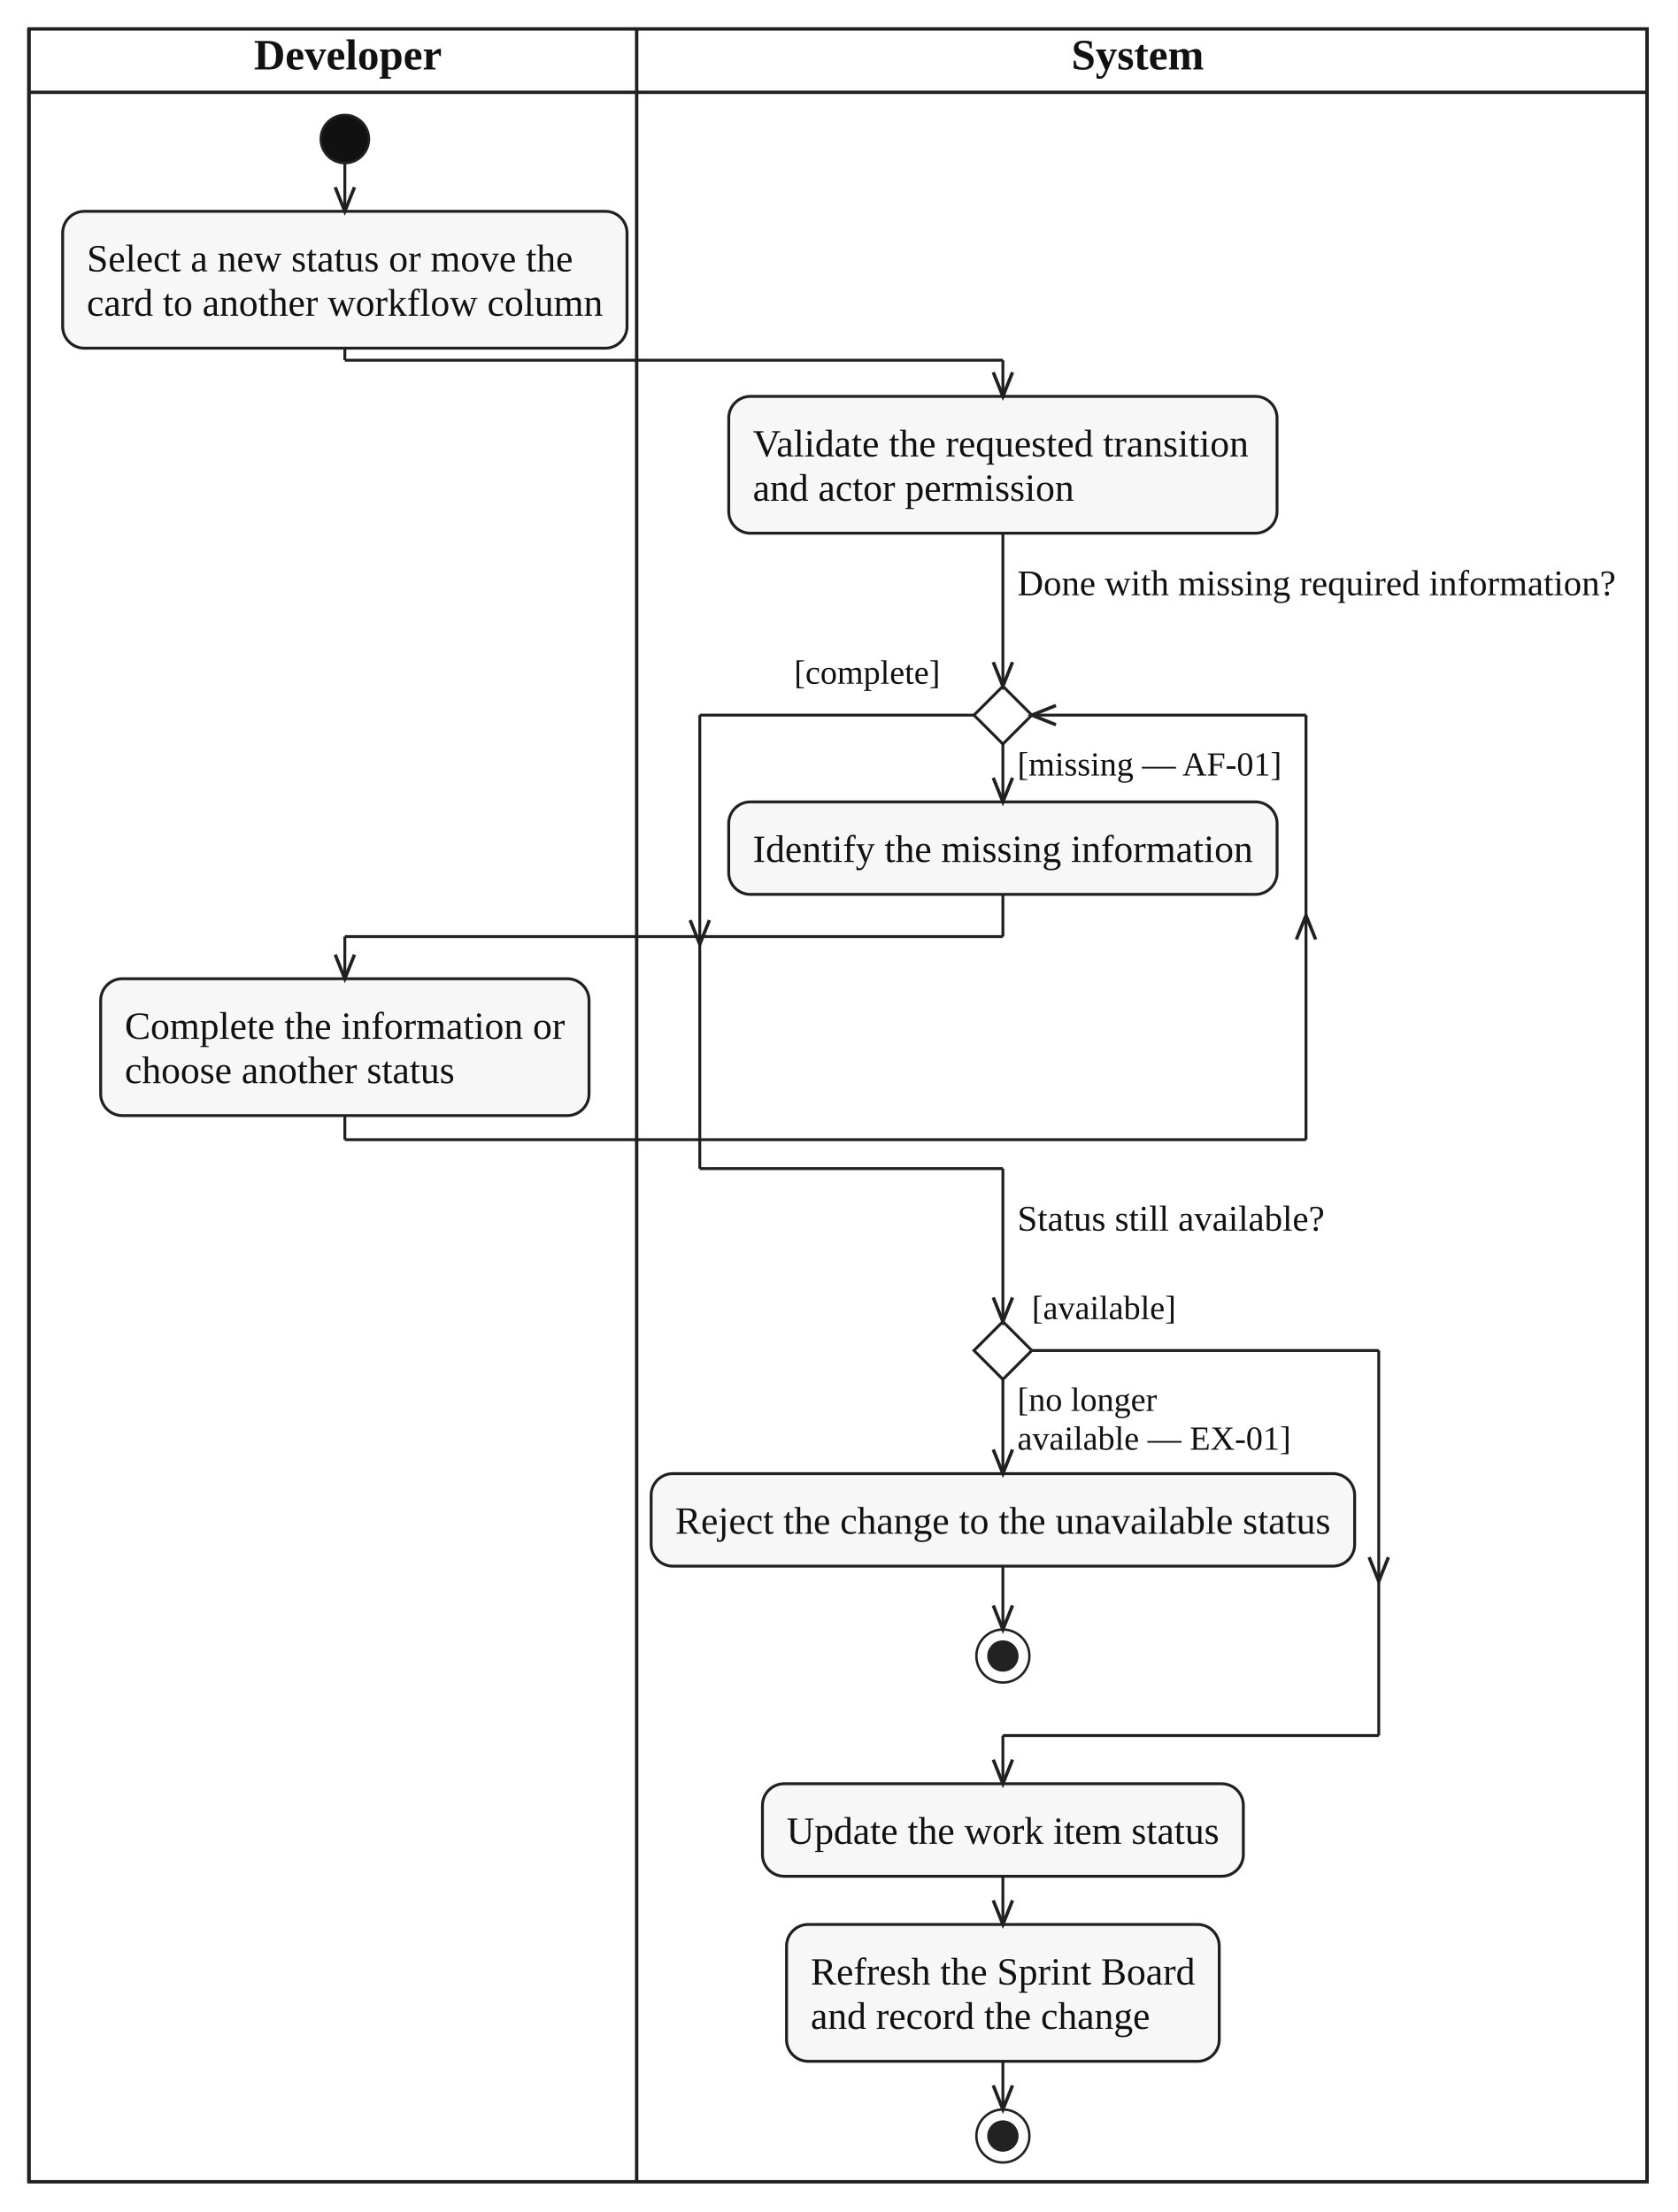
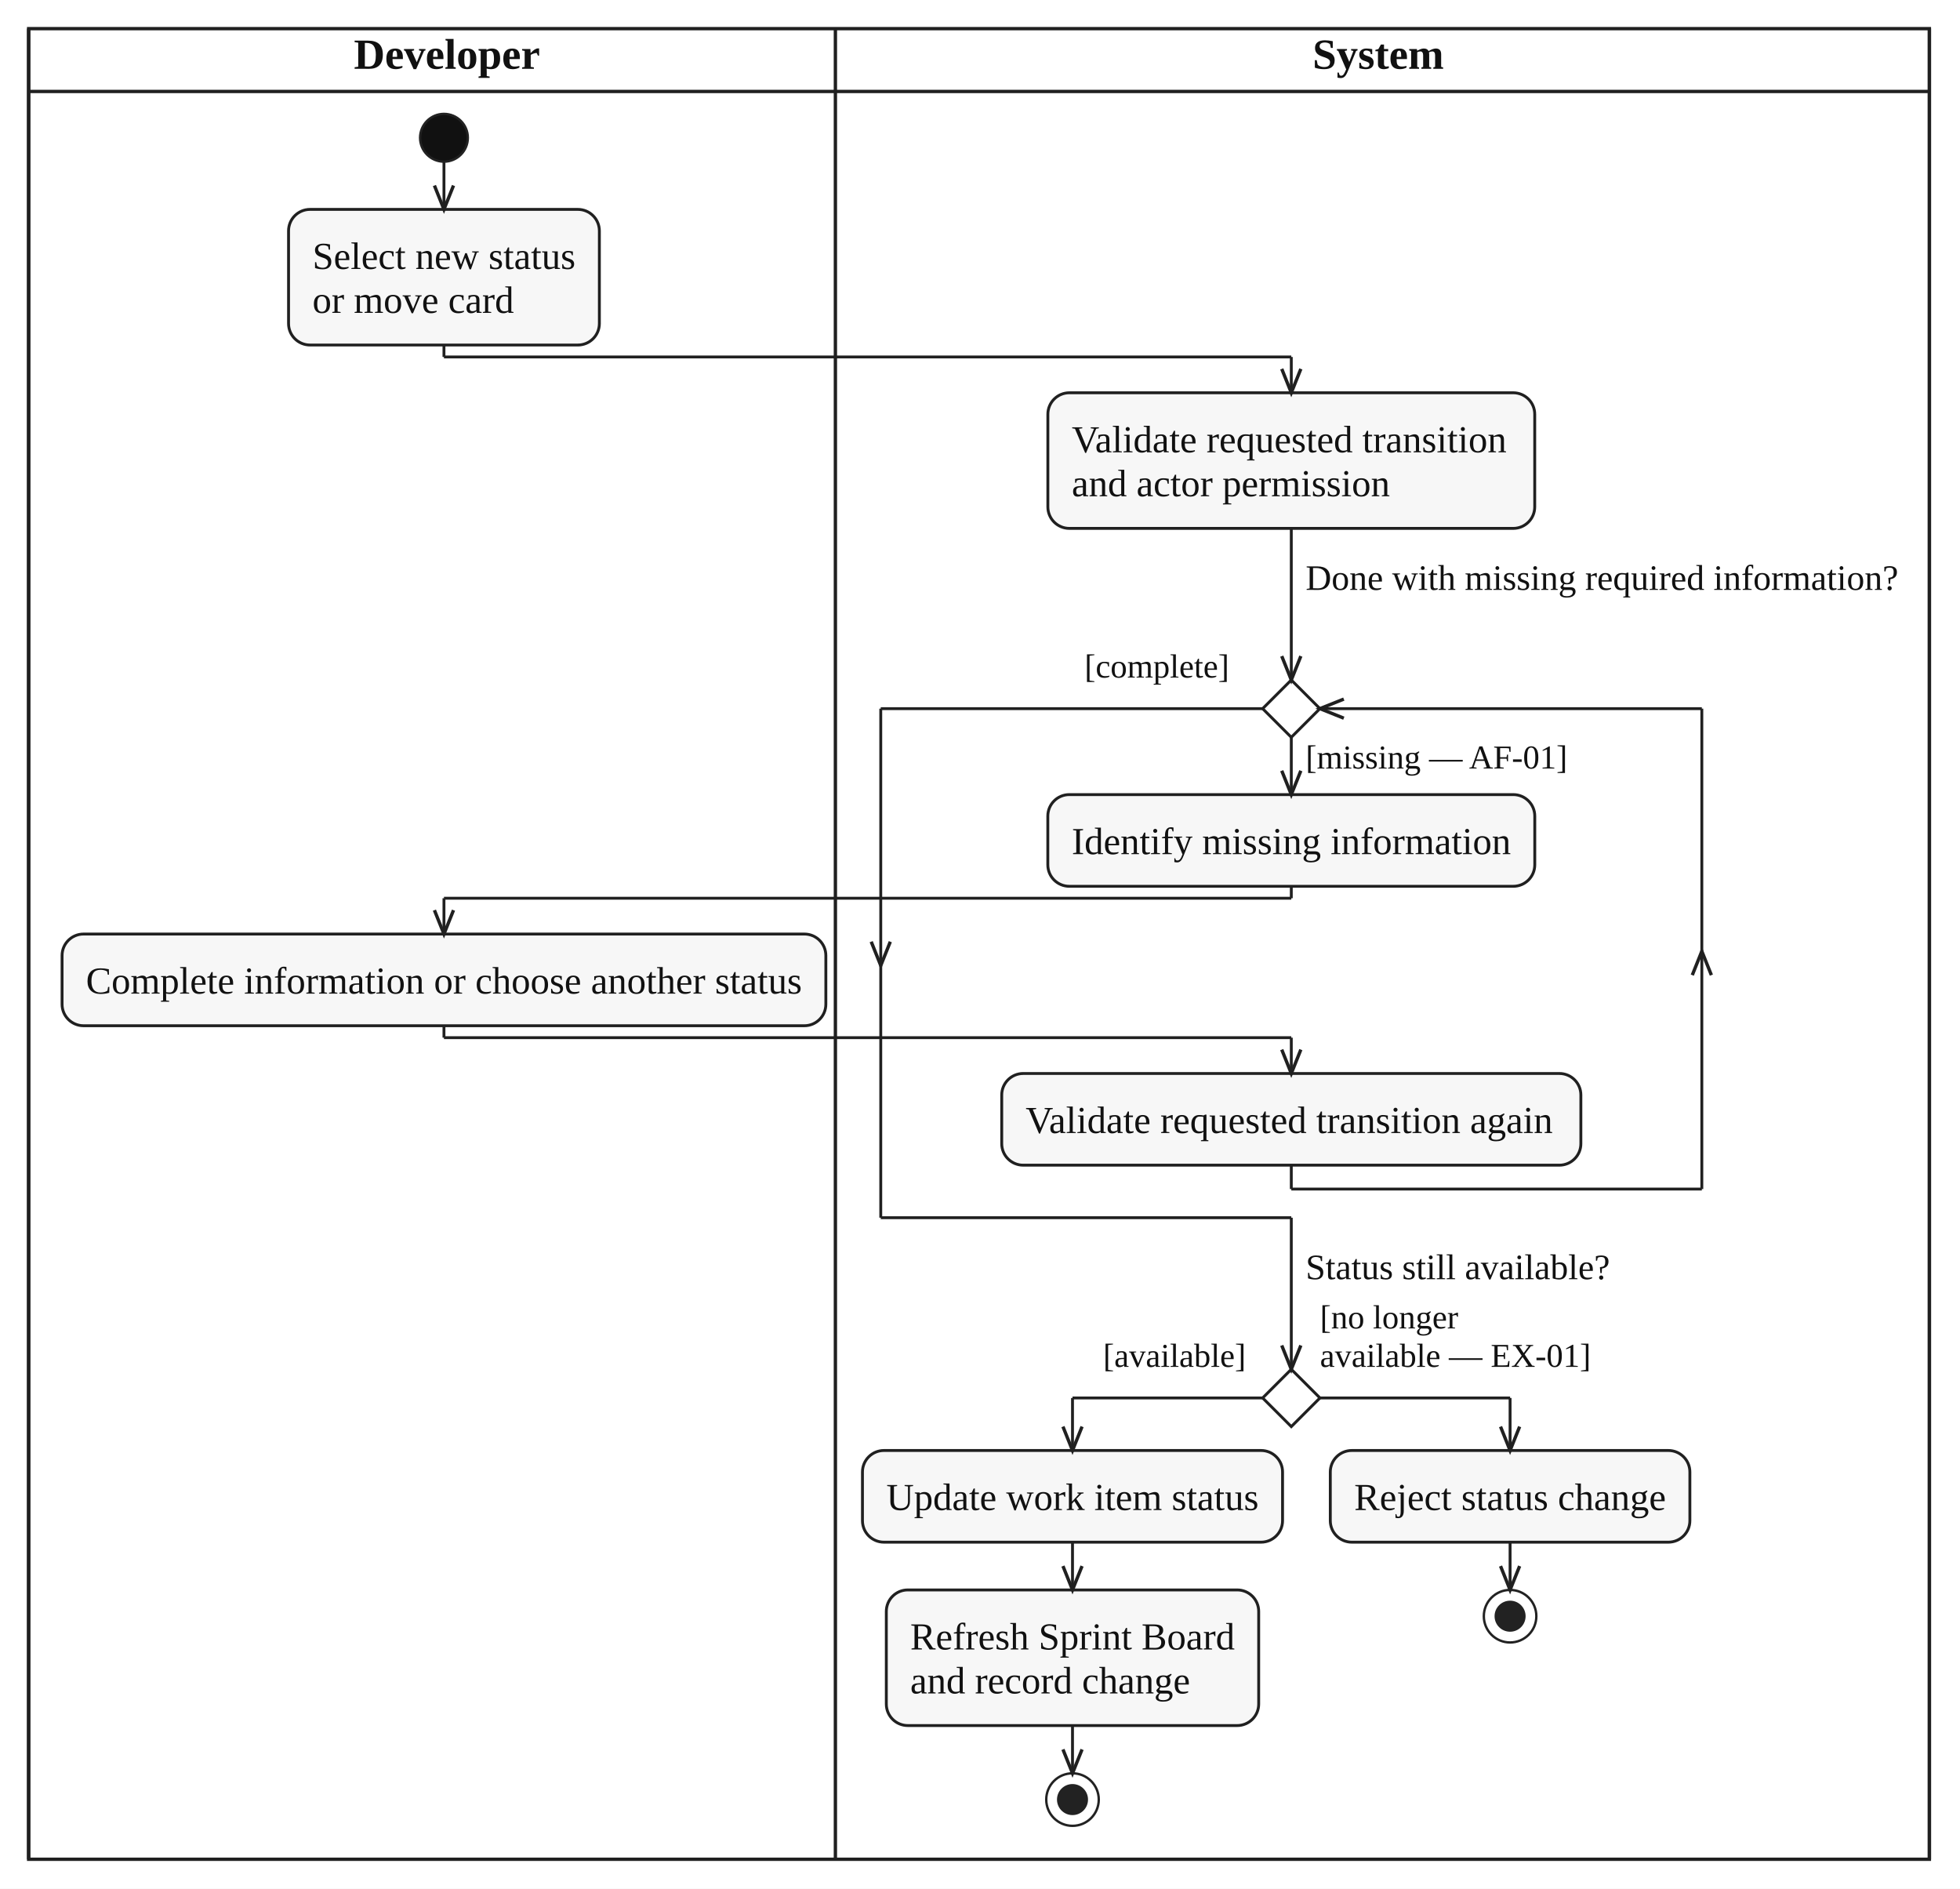
- <svg xmlns="http://www.w3.org/2000/svg" contentStyleType="text/css" height="918px" preserveAspectRatio="none" style="width:696px;height:918px;background:#FFFFFF;" version="1.1" viewBox="-5 0.394 696 918" width="696px" zoomAndPan="magnify" data-pres-formatted="1">
-   <rect id="pres-background" x="-5" y="0.394" width="696" height="918" fill="#FFFFFF" stroke="none" />
+ <svg xmlns="http://www.w3.org/2000/svg" contentStyleType="text/css" height="791px" preserveAspectRatio="none" style="width:821px;height:791px;background:#FFFFFF;" version="1.1" viewBox="-5 0.394 821 791" width="821px" zoomAndPan="magnify" data-pres-formatted="1">
+   <rect id="pres-background" x="-5" y="0.394" width="821" height="791" fill="#FFFFFF" stroke="none" />
  <defs />
  <g>
-     <rect fill="#FFFFFF" height="30.698" style="stroke:#FFFFFF;stroke-width:1.0;" width="656.639" x="15" y="12.394" />
-     <ellipse cx="138.078" cy="58.092" fill="#111111" rx="10" ry="10" style="stroke:#222222;stroke-width:1.0;" />
-     <rect fill="#F7F7F7" height="56.797" rx="9" ry="9" style="stroke:#202020;stroke-width:1.2;" width="234.156" x="21" y="88.092" />
-     <text fill="#111111" font-family="Times New Roman" font-size="16" lengthAdjust="spacing" textLength="201.719" x="31" y="113.029">Select a new status or move the</text>
-     <text fill="#111111" font-family="Times New Roman" font-size="16" lengthAdjust="spacing" textLength="214.156" x="31" y="131.428">card to another workflow column</text>
-     <rect fill="#F7F7F7" height="56.797" rx="9" ry="9" style="stroke:#202020;stroke-width:1.2;" width="202.625" x="36.766" y="406.574" />
-     <text fill="#111111" font-family="Times New Roman" font-size="16" lengthAdjust="spacing" textLength="182.625" x="46.766" y="431.512">Complete the information or</text>
-     <text fill="#111111" font-family="Times New Roman" font-size="16" lengthAdjust="spacing" textLength="136.852" x="46.766" y="449.91">choose another status</text>
-     <line style="stroke:#202020;stroke-width:1.4;" x1="7" x2="7" y1="12.394" y2="905.855" />
-     <rect fill="#F7F7F7" height="56.797" rx="9" ry="9" style="stroke:#202020;stroke-width:1.2;" width="227.484" x="297.363" y="164.889" />
-     <text fill="#111111" font-family="Times New Roman" font-size="16" lengthAdjust="spacing" textLength="207.484" x="307.363" y="189.826">Validate the requested transition</text>
-     <text fill="#111111" font-family="Times New Roman" font-size="16" lengthAdjust="spacing" textLength="133.297" x="307.363" y="208.225">and actor permission</text>
-     <rect fill="#F7F7F7" height="38.398" rx="9" ry="9" style="stroke:#202020;stroke-width:1.2;" width="227.523" x="297.344" y="333.176" />
-     <text fill="#111111" font-family="Times New Roman" font-size="16" lengthAdjust="spacing" textLength="207.523" x="307.344" y="358.113">Identify the missing information</text>
-     <polygon fill="#FFFFFF" points="411.106,285.176,423.106,297.176,411.106,309.176,399.106,297.176,411.106,285.176" style="stroke:#202020;stroke-width:1.2;" />
-     <text fill="#111111" font-family="Times New Roman" font-size="15" lengthAdjust="spacing" textLength="248.284" x="417.106" y="247.434">Done with missing required information?</text>
-     <text fill="#111111" font-family="Times New Roman" font-size="15" lengthAdjust="spacing" textLength="3.75" x="417.106" y="264.683"> </text>
-     <text fill="#111111" font-family="Times New Roman" font-size="15" lengthAdjust="spacing" textLength="3.75" x="417.106" y="281.931"> </text>
-     <text fill="#111111" font-family="Times New Roman" font-size="14" lengthAdjust="spacing" textLength="117.448" x="417.106" y="322.246">[missing — AF-01]  </text>
-     <text fill="#111111" font-family="Times New Roman" font-size="6" lengthAdjust="spacing" textLength="1.5" x="417.106" y="330.876"> </text>
-     <text fill="#111111" font-family="Times New Roman" font-size="14" lengthAdjust="spacing" textLength="74.635" x="324.471" y="284.147">  [complete]  </text>
-     <text fill="#111111" font-family="Times New Roman" font-size="6" lengthAdjust="spacing" textLength="1.5" x="324.471" y="292.777"> </text>
-     <rect fill="#F7F7F7" height="38.398" rx="9" ry="9" style="stroke:#202020;stroke-width:1.2;" width="291.898" x="265.156" y="611.96" />
-     <text fill="#111111" font-family="Times New Roman" font-size="16" lengthAdjust="spacing" textLength="271.898" x="275.156" y="636.898">Reject the change to the unavailable status</text>
-     <ellipse cx="411.106" cy="687.659" fill="none" rx="11" ry="11" style="stroke:#222222;stroke-width:1.0;" />
-     <ellipse cx="411.106" cy="687.659" fill="#222222" rx="6" ry="6" style="stroke:#222222;stroke-width:1.0;" />
-     <polygon fill="#FFFFFF" points="411.106,548.861,423.106,560.861,411.106,572.861,399.106,560.861,411.106,548.861" style="stroke:#202020;stroke-width:1.2;" />
-     <text fill="#111111" font-family="Times New Roman" font-size="15" lengthAdjust="spacing" textLength="127.471" x="417.106" y="511.12">Status still available?</text>
-     <text fill="#111111" font-family="Times New Roman" font-size="15" lengthAdjust="spacing" textLength="3.75" x="417.106" y="528.368"> </text>
-     <text fill="#111111" font-family="Times New Roman" font-size="15" lengthAdjust="spacing" textLength="3.75" x="417.106" y="545.617"> </text>
-     <text fill="#111111" font-family="Times New Roman" font-size="14" lengthAdjust="spacing" textLength="64.928" x="417.106" y="585.932">  [no longer</text>
-     <text fill="#111111" font-family="Times New Roman" font-size="14" lengthAdjust="spacing" textLength="120.511" x="417.106" y="602.03">  available — EX-01]</text>
-     <text fill="#111111" font-family="Times New Roman" font-size="6" lengthAdjust="spacing" textLength="1.5" x="417.106" y="610.66"> </text>
-     <text fill="#111111" font-family="Times New Roman" font-size="14" lengthAdjust="spacing" textLength="66.849" x="423.106" y="547.833">[available]  </text>
-     <text fill="#111111" font-family="Times New Roman" font-size="6" lengthAdjust="spacing" textLength="1.5" x="423.106" y="556.463"> </text>
-     <rect fill="#F7F7F7" height="38.398" rx="9" ry="9" style="stroke:#202020;stroke-width:1.2;" width="199.516" x="311.348" y="740.659" />
-     <text fill="#111111" font-family="Times New Roman" font-size="16" lengthAdjust="spacing" textLength="179.516" x="321.348" y="765.597">Update the work item status</text>
-     <rect fill="#F7F7F7" height="56.797" rx="9" ry="9" style="stroke:#202020;stroke-width:1.2;" width="179.523" x="321.344" y="799.058" />
-     <text fill="#111111" font-family="Times New Roman" font-size="16" lengthAdjust="spacing" textLength="159.523" x="331.344" y="823.995">Refresh the Sprint Board</text>
-     <text fill="#111111" font-family="Times New Roman" font-size="16" lengthAdjust="spacing" textLength="140.812" x="331.344" y="842.394">and record the change</text>
-     <ellipse cx="411.106" cy="886.855" fill="none" rx="11" ry="11" style="stroke:#222222;stroke-width:1.0;" />
-     <ellipse cx="411.106" cy="886.855" fill="#222222" rx="6" ry="6" style="stroke:#222222;stroke-width:1.0;" />
-     <line style="stroke:#202020;stroke-width:1.4;" x1="259.156" x2="259.156" y1="12.394" y2="905.855" />
-     <line style="stroke:#202020;stroke-width:1.4;" x1="678.389" x2="678.389" y1="12.394" y2="905.855" />
-     <polyline points="532.867,390.273 536.867,380.273 540.867,390.273" fill="none" stroke="#202020" stroke-width="1.4" stroke-linejoin="miter" stroke-linecap="butt" class="open-arrowhead" />
-     <line style="stroke:#202020;stroke-width:1.2;" x1="138.078" x2="138.078" y1="68.092" y2="88.092" />
-     <polyline points="134.078,78.092 138.078,88.092 142.078,78.092" fill="none" stroke="#202020" stroke-width="1.4" stroke-linejoin="miter" stroke-linecap="butt" class="open-arrowhead" />
-     <line style="stroke:#202020;stroke-width:1.2;" x1="411.106" x2="411.106" y1="309.176" y2="333.176" />
-     <polyline points="407.106,323.176 411.106,333.176 415.106,323.176" fill="none" stroke="#202020" stroke-width="1.4" stroke-linejoin="miter" stroke-linecap="butt" class="open-arrowhead" />
-     <line style="stroke:#202020;stroke-width:1.2;" x1="399.106" x2="285.344" y1="297.176" y2="297.176" />
-     <polyline points="281.344,382.273 285.344,392.273 289.344,382.273" fill="none" stroke="#202020" stroke-width="1.4" stroke-linejoin="miter" stroke-linecap="butt" class="open-arrowhead" />
-     <line style="stroke:#202020;stroke-width:1.2;" x1="285.344" x2="285.344" y1="297.176" y2="485.371" />
-     <line style="stroke:#202020;stroke-width:1.2;" x1="285.344" x2="411.106" y1="485.371" y2="485.371" />
-     <line style="stroke:#202020;stroke-width:1.2;" x1="411.106" x2="411.106" y1="485.371" y2="548.861" />
-     <polyline points="407.106,538.861 411.106,548.861 415.106,538.861" fill="none" stroke="#202020" stroke-width="1.4" stroke-linejoin="miter" stroke-linecap="butt" class="open-arrowhead" />
-     <line style="stroke:#202020;stroke-width:1.2;" x1="411.106" x2="411.106" y1="221.685" y2="285.176" />
-     <polyline points="407.106,275.176 411.106,285.176 415.106,275.176" fill="none" stroke="#202020" stroke-width="1.4" stroke-linejoin="miter" stroke-linecap="butt" class="open-arrowhead" />
-     <line style="stroke:#202020;stroke-width:1.2;" x1="411.106" x2="411.106" y1="650.358" y2="676.659" />
-     <polyline points="407.106,666.659 411.106,676.659 415.106,666.659" fill="none" stroke="#202020" stroke-width="1.4" stroke-linejoin="miter" stroke-linecap="butt" class="open-arrowhead" />
-     <line style="stroke:#202020;stroke-width:1.2;" x1="411.106" x2="411.106" y1="572.861" y2="611.96" />
-     <polyline points="407.106,601.96 411.106,611.96 415.106,601.96" fill="none" stroke="#202020" stroke-width="1.4" stroke-linejoin="miter" stroke-linecap="butt" class="open-arrowhead" />
-     <line style="stroke:#202020;stroke-width:1.2;" x1="423.106" x2="567.055" y1="560.861" y2="560.861" />
-     <polyline points="563.055,646.659 567.055,656.659 571.055,646.659" fill="none" stroke="#202020" stroke-width="1.4" stroke-linejoin="miter" stroke-linecap="butt" class="open-arrowhead" />
-     <line style="stroke:#202020;stroke-width:1.2;" x1="567.055" x2="567.055" y1="560.861" y2="720.659" />
-     <line style="stroke:#202020;stroke-width:1.2;" x1="567.055" x2="411.106" y1="720.659" y2="720.659" />
-     <line style="stroke:#202020;stroke-width:1.2;" x1="411.106" x2="411.106" y1="720.659" y2="740.659" />
-     <polyline points="407.106,730.659 411.106,740.659 415.106,730.659" fill="none" stroke="#202020" stroke-width="1.4" stroke-linejoin="miter" stroke-linecap="butt" class="open-arrowhead" />
-     <line style="stroke:#202020;stroke-width:1.2;" x1="411.106" x2="411.106" y1="779.058" y2="799.058" />
-     <polyline points="407.106,789.058 411.106,799.058 415.106,789.058" fill="none" stroke="#202020" stroke-width="1.4" stroke-linejoin="miter" stroke-linecap="butt" class="open-arrowhead" />
-     <line style="stroke:#202020;stroke-width:1.2;" x1="411.106" x2="411.106" y1="855.855" y2="875.855" />
-     <polyline points="407.106,865.855 411.106,875.855 415.106,865.855" fill="none" stroke="#202020" stroke-width="1.4" stroke-linejoin="miter" stroke-linecap="butt" class="open-arrowhead" />
-     <line style="stroke:#202020;stroke-width:1.2;" x1="138.078" x2="138.078" y1="144.889" y2="149.889" />
-     <line style="stroke:#202020;stroke-width:1.2;" x1="138.078" x2="411.106" y1="149.889" y2="149.889" />
-     <line style="stroke:#202020;stroke-width:1.2;" x1="411.106" x2="411.106" y1="149.889" y2="164.889" />
-     <polyline points="407.106,154.889 411.106,164.889 415.106,154.889" fill="none" stroke="#202020" stroke-width="1.4" stroke-linejoin="miter" stroke-linecap="butt" class="open-arrowhead" />
-     <line style="stroke:#202020;stroke-width:1.2;" x1="411.106" x2="411.106" y1="371.574" y2="389.074" />
-     <line style="stroke:#202020;stroke-width:1.2;" x1="411.106" x2="138.078" y1="389.074" y2="389.074" />
-     <line style="stroke:#202020;stroke-width:1.2;" x1="138.078" x2="138.078" y1="389.074" y2="406.574" />
-     <polyline points="134.078,396.574 138.078,406.574 142.078,396.574" fill="none" stroke="#202020" stroke-width="1.4" stroke-linejoin="miter" stroke-linecap="butt" class="open-arrowhead" />
-     <line style="stroke:#202020;stroke-width:1.2;" x1="138.078" x2="138.078" y1="463.371" y2="473.371" />
-     <line style="stroke:#202020;stroke-width:1.2;" x1="138.078" x2="536.867" y1="473.371" y2="473.371" />
-     <line style="stroke:#202020;stroke-width:1.2;" x1="536.867" x2="536.867" y1="297.176" y2="473.371" />
-     <line style="stroke:#202020;stroke-width:1.2;" x1="536.867" x2="423.106" y1="297.176" y2="297.176" />
-     <polyline points="433.106,293.176 423.106,297.176 433.106,301.176" fill="none" stroke="#202020" stroke-width="1.4" stroke-linejoin="miter" stroke-linecap="butt" class="open-arrowhead" />
-     <text fill="#111111" font-family="Times New Roman" font-size="18" font-weight="bold" lengthAdjust="spacing" textLength="77.968" x="100.344" y="29.198">Developer</text>
-     <text fill="#111111" font-family="Times New Roman" font-size="7" font-weight="bold" lengthAdjust="spacing" textLength="1.75" x="95.844" y="39.627"> </text>
-     <text fill="#111111" font-family="Times New Roman" font-size="18" font-weight="bold" lengthAdjust="spacing" textLength="54.993" x="439.526" y="29.198">System</text>
-     <text fill="#111111" font-family="Times New Roman" font-size="7" font-weight="bold" lengthAdjust="spacing" textLength="1.75" x="435.026" y="39.627"> </text>
+     <rect fill="#FFFFFF" height="30.698" style="stroke:#FFFFFF;stroke-width:1.0;" width="781.428" x="15" y="12.394" />
+     <ellipse cx="180.965" cy="58.092" fill="#111111" rx="10" ry="10" style="stroke:#222222;stroke-width:1.0;" />
+     <rect fill="#F7F7F7" height="56.797" rx="9" ry="9" style="stroke:#202020;stroke-width:1.2;" width="130.195" x="115.867" y="88.092" />
+     <text fill="#111111" font-family="Times New Roman" font-size="16" lengthAdjust="spacing" textLength="110.195" x="125.867" y="113.029">Select new status</text>
+     <text fill="#111111" font-family="Times New Roman" font-size="16" lengthAdjust="spacing" textLength="84.406" x="125.867" y="131.428">or move card</text>
+     <rect fill="#F7F7F7" height="38.398" rx="9" ry="9" style="stroke:#202020;stroke-width:1.2;" width="319.93" x="21" y="391.574" />
+     <text fill="#111111" font-family="Times New Roman" font-size="16" lengthAdjust="spacing" textLength="299.93" x="31" y="416.512">Complete information or choose another status</text>
+     <line style="stroke:#202020;stroke-width:1.4;" x1="7" x2="7" y1="12.394" y2="779.057" />
+     <rect fill="#F7F7F7" height="56.797" rx="9" ry="9" style="stroke:#202020;stroke-width:1.2;" width="203.938" x="433.926" y="164.889" />
+     <text fill="#111111" font-family="Times New Roman" font-size="16" lengthAdjust="spacing" textLength="183.938" x="443.926" y="189.826">Validate requested transition</text>
+     <text fill="#111111" font-family="Times New Roman" font-size="16" lengthAdjust="spacing" textLength="133.297" x="443.926" y="208.225">and actor permission</text>
+     <rect fill="#F7F7F7" height="38.398" rx="9" ry="9" style="stroke:#202020;stroke-width:1.2;" width="203.977" x="433.906" y="333.176" />
+     <text fill="#111111" font-family="Times New Roman" font-size="16" lengthAdjust="spacing" textLength="183.977" x="443.906" y="358.113">Identify missing information</text>
+     <rect fill="#F7F7F7" height="38.398" rx="9" ry="9" style="stroke:#202020;stroke-width:1.2;" width="242.586" x="414.602" y="449.973" />
+     <text fill="#111111" font-family="Times New Roman" font-size="16" lengthAdjust="spacing" textLength="222.586" x="424.602" y="474.91">Validate requested transition again</text>
+     <polygon fill="#FFFFFF" points="535.894,285.176,547.894,297.176,535.894,309.176,523.894,297.176,535.894,285.176" style="stroke:#202020;stroke-width:1.2;" />
+     <text fill="#111111" font-family="Times New Roman" font-size="15" lengthAdjust="spacing" textLength="248.284" x="541.894" y="247.434">Done with missing required information?</text>
+     <text fill="#111111" font-family="Times New Roman" font-size="15" lengthAdjust="spacing" textLength="3.75" x="541.894" y="264.683"> </text>
+     <text fill="#111111" font-family="Times New Roman" font-size="15" lengthAdjust="spacing" textLength="3.75" x="541.894" y="281.931"> </text>
+     <text fill="#111111" font-family="Times New Roman" font-size="14" lengthAdjust="spacing" textLength="117.448" x="541.894" y="322.246">[missing — AF-01]  </text>
+     <text fill="#111111" font-family="Times New Roman" font-size="6" lengthAdjust="spacing" textLength="1.5" x="541.894" y="330.876"> </text>
+     <text fill="#111111" font-family="Times New Roman" font-size="14" lengthAdjust="spacing" textLength="74.635" x="449.26" y="284.147">  [complete]  </text>
+     <text fill="#111111" font-family="Times New Roman" font-size="6" lengthAdjust="spacing" textLength="1.5" x="449.26" y="292.777"> </text>
+     <polygon fill="#FFFFFF" points="535.894,573.861,547.894,585.861,535.894,597.861,523.894,585.861,535.894,573.861" style="stroke:#202020;stroke-width:1.2;" />
+     <text fill="#111111" font-family="Times New Roman" font-size="15" lengthAdjust="spacing" textLength="127.471" x="541.894" y="536.12">Status still available?</text>
+     <text fill="#111111" font-family="Times New Roman" font-size="15" lengthAdjust="spacing" textLength="3.75" x="541.894" y="553.368"> </text>
+     <text fill="#111111" font-family="Times New Roman" font-size="15" lengthAdjust="spacing" textLength="3.75" x="541.894" y="570.617"> </text>
+     <text fill="#111111" font-family="Times New Roman" font-size="14" lengthAdjust="spacing" textLength="66.849" x="457.046" y="572.833">[available]  </text>
+     <text fill="#111111" font-family="Times New Roman" font-size="6" lengthAdjust="spacing" textLength="1.5" x="457.046" y="581.463"> </text>
+     <text fill="#111111" font-family="Times New Roman" font-size="14" lengthAdjust="spacing" textLength="64.928" x="547.894" y="556.734">  [no longer</text>
+     <text fill="#111111" font-family="Times New Roman" font-size="14" lengthAdjust="spacing" textLength="120.511" x="547.894" y="572.833">  available — EX-01]</text>
+     <text fill="#111111" font-family="Times New Roman" font-size="6" lengthAdjust="spacing" textLength="1.5" x="547.894" y="581.463"> </text>
+     <rect fill="#F7F7F7" height="38.398" rx="9" ry="9" style="stroke:#202020;stroke-width:1.2;" width="175.969" x="356.264" y="607.861" />
+     <text fill="#111111" font-family="Times New Roman" font-size="16" lengthAdjust="spacing" textLength="155.969" x="366.264" y="632.799">Update work item status</text>
+     <rect fill="#F7F7F7" height="56.797" rx="9" ry="9" style="stroke:#202020;stroke-width:1.2;" width="155.977" x="366.26" y="666.26" />
+     <text fill="#111111" font-family="Times New Roman" font-size="16" lengthAdjust="spacing" textLength="135.977" x="376.26" y="691.197">Refresh Sprint Board</text>
+     <text fill="#111111" font-family="Times New Roman" font-size="16" lengthAdjust="spacing" textLength="117.266" x="376.26" y="709.596">and record change</text>
+     <ellipse cx="444.248" cy="754.057" fill="none" rx="11" ry="11" style="stroke:#222222;stroke-width:1.0;" />
+     <ellipse cx="444.248" cy="754.057" fill="#222222" rx="6" ry="6" style="stroke:#222222;stroke-width:1.0;" />
+     <rect fill="#F7F7F7" height="38.398" rx="9" ry="9" style="stroke:#202020;stroke-width:1.2;" width="150.617" x="552.232" y="607.861" />
+     <text fill="#111111" font-family="Times New Roman" font-size="16" lengthAdjust="spacing" textLength="130.617" x="562.232" y="632.799">Reject status change</text>
+     <ellipse cx="627.541" cy="677.26" fill="none" rx="11" ry="11" style="stroke:#222222;stroke-width:1.0;" />
+     <ellipse cx="627.541" cy="677.26" fill="#222222" rx="6" ry="6" style="stroke:#222222;stroke-width:1.0;" />
+     <line style="stroke:#202020;stroke-width:1.4;" x1="344.93" x2="344.93" y1="12.394" y2="779.057" />
+     <line style="stroke:#202020;stroke-width:1.4;" x1="803.178" x2="803.178" y1="12.394" y2="779.057" />
+     <line style="stroke:#202020;stroke-width:1.2;" x1="180.965" x2="180.965" y1="68.092" y2="88.092" />
+     <polyline points="176.965,78.092 180.965,88.092 184.965,78.092" fill="none" stroke="#202020" stroke-width="1.4" stroke-linejoin="miter" stroke-linecap="butt" class="open-arrowhead" />
+     <line style="stroke:#202020;stroke-width:1.2;" x1="535.894" x2="535.894" y1="309.176" y2="333.176" />
+     <polyline points="531.894,323.176 535.894,333.176 539.894,323.176" fill="none" stroke="#202020" stroke-width="1.4" stroke-linejoin="miter" stroke-linecap="butt" class="open-arrowhead" />
+     <line style="stroke:#202020;stroke-width:1.2;" x1="535.894" x2="535.894" y1="488.371" y2="498.371" />
+     <line style="stroke:#202020;stroke-width:1.2;" x1="535.894" x2="707.859" y1="498.371" y2="498.371" />
+     <polyline points="703.859,408.773 707.859,398.773 711.859,408.773" fill="none" stroke="#202020" stroke-width="1.4" stroke-linejoin="miter" stroke-linecap="butt" class="open-arrowhead" />
+     <line style="stroke:#202020;stroke-width:1.2;" x1="707.859" x2="707.859" y1="297.176" y2="498.371" />
+     <line style="stroke:#202020;stroke-width:1.2;" x1="707.859" x2="547.894" y1="297.176" y2="297.176" />
+     <polyline points="557.894,293.176 547.894,297.176 557.894,301.176" fill="none" stroke="#202020" stroke-width="1.4" stroke-linejoin="miter" stroke-linecap="butt" class="open-arrowhead" />
+     <line style="stroke:#202020;stroke-width:1.2;" x1="523.894" x2="363.93" y1="297.176" y2="297.176" />
+     <polyline points="359.93,394.773 363.93,404.773 367.93,394.773" fill="none" stroke="#202020" stroke-width="1.4" stroke-linejoin="miter" stroke-linecap="butt" class="open-arrowhead" />
+     <line style="stroke:#202020;stroke-width:1.2;" x1="363.93" x2="363.93" y1="297.176" y2="510.371" />
+     <line style="stroke:#202020;stroke-width:1.2;" x1="363.93" x2="535.894" y1="510.371" y2="510.371" />
+     <line style="stroke:#202020;stroke-width:1.2;" x1="535.894" x2="535.894" y1="510.371" y2="573.861" />
+     <polyline points="531.894,563.861 535.894,573.861 539.894,563.861" fill="none" stroke="#202020" stroke-width="1.4" stroke-linejoin="miter" stroke-linecap="butt" class="open-arrowhead" />
+     <line style="stroke:#202020;stroke-width:1.2;" x1="535.894" x2="535.894" y1="221.685" y2="285.176" />
+     <polyline points="531.894,275.176 535.894,285.176 539.894,275.176" fill="none" stroke="#202020" stroke-width="1.4" stroke-linejoin="miter" stroke-linecap="butt" class="open-arrowhead" />
+     <line style="stroke:#202020;stroke-width:1.2;" x1="444.248" x2="444.248" y1="646.26" y2="666.26" />
+     <polyline points="440.248,656.26 444.248,666.26 448.248,656.26" fill="none" stroke="#202020" stroke-width="1.4" stroke-linejoin="miter" stroke-linecap="butt" class="open-arrowhead" />
+     <line style="stroke:#202020;stroke-width:1.2;" x1="444.248" x2="444.248" y1="723.057" y2="743.057" />
+     <polyline points="440.248,733.057 444.248,743.057 448.248,733.057" fill="none" stroke="#202020" stroke-width="1.4" stroke-linejoin="miter" stroke-linecap="butt" class="open-arrowhead" />
+     <line style="stroke:#202020;stroke-width:1.2;" x1="627.541" x2="627.541" y1="646.26" y2="666.26" />
+     <polyline points="623.541,656.26 627.541,666.26 631.541,656.26" fill="none" stroke="#202020" stroke-width="1.4" stroke-linejoin="miter" stroke-linecap="butt" class="open-arrowhead" />
+     <line style="stroke:#202020;stroke-width:1.2;" x1="523.894" x2="444.248" y1="585.861" y2="585.861" />
+     <line style="stroke:#202020;stroke-width:1.2;" x1="444.248" x2="444.248" y1="585.861" y2="607.861" />
+     <polyline points="440.248,597.861 444.248,607.861 448.248,597.861" fill="none" stroke="#202020" stroke-width="1.4" stroke-linejoin="miter" stroke-linecap="butt" class="open-arrowhead" />
+     <line style="stroke:#202020;stroke-width:1.2;" x1="547.894" x2="627.541" y1="585.861" y2="585.861" />
+     <line style="stroke:#202020;stroke-width:1.2;" x1="627.541" x2="627.541" y1="585.861" y2="607.861" />
+     <polyline points="623.541,597.861 627.541,607.861 631.541,597.861" fill="none" stroke="#202020" stroke-width="1.4" stroke-linejoin="miter" stroke-linecap="butt" class="open-arrowhead" />
+     <line style="stroke:#202020;stroke-width:1.2;" x1="180.965" x2="180.965" y1="144.889" y2="149.889" />
+     <line style="stroke:#202020;stroke-width:1.2;" x1="180.965" x2="535.894" y1="149.889" y2="149.889" />
+     <line style="stroke:#202020;stroke-width:1.2;" x1="535.894" x2="535.894" y1="149.889" y2="164.889" />
+     <polyline points="531.894,154.889 535.894,164.889 539.894,154.889" fill="none" stroke="#202020" stroke-width="1.4" stroke-linejoin="miter" stroke-linecap="butt" class="open-arrowhead" />
+     <line style="stroke:#202020;stroke-width:1.2;" x1="535.894" x2="535.894" y1="371.574" y2="376.574" />
+     <line style="stroke:#202020;stroke-width:1.2;" x1="535.894" x2="180.965" y1="376.574" y2="376.574" />
+     <line style="stroke:#202020;stroke-width:1.2;" x1="180.965" x2="180.965" y1="376.574" y2="391.574" />
+     <polyline points="176.965,381.574 180.965,391.574 184.965,381.574" fill="none" stroke="#202020" stroke-width="1.4" stroke-linejoin="miter" stroke-linecap="butt" class="open-arrowhead" />
+     <line style="stroke:#202020;stroke-width:1.2;" x1="180.965" x2="180.965" y1="429.973" y2="434.973" />
+     <line style="stroke:#202020;stroke-width:1.2;" x1="180.965" x2="535.894" y1="434.973" y2="434.973" />
+     <line style="stroke:#202020;stroke-width:1.2;" x1="535.894" x2="535.894" y1="434.973" y2="449.973" />
+     <polyline points="531.894,439.973 535.894,449.973 539.894,439.973" fill="none" stroke="#202020" stroke-width="1.4" stroke-linejoin="miter" stroke-linecap="butt" class="open-arrowhead" />
+     <text fill="#111111" font-family="Times New Roman" font-size="18" font-weight="bold" lengthAdjust="spacing" textLength="77.968" x="143.231" y="29.198">Developer</text>
+     <text fill="#111111" font-family="Times New Roman" font-size="7" font-weight="bold" lengthAdjust="spacing" textLength="1.75" x="138.731" y="39.627"> </text>
+     <text fill="#111111" font-family="Times New Roman" font-size="18" font-weight="bold" lengthAdjust="spacing" textLength="54.993" x="544.807" y="29.198">System</text>
+     <text fill="#111111" font-family="Times New Roman" font-size="7" font-weight="bold" lengthAdjust="spacing" textLength="1.75" x="540.307" y="39.627"> </text>
  </g>
  <g id="pres-frame" fill="none" stroke="#202020" stroke-width="1.4">
-     <rect x="7" y="12.394" width="671.389" height="893.461" />
-     <line x1="7" x2="678.389" y1="38.698" y2="38.698" />
+     <rect x="7" y="12.394" width="796.178" height="766.663" />
+     <line x1="7" x2="803.178" y1="38.698" y2="38.698" />
  </g>
</svg>
